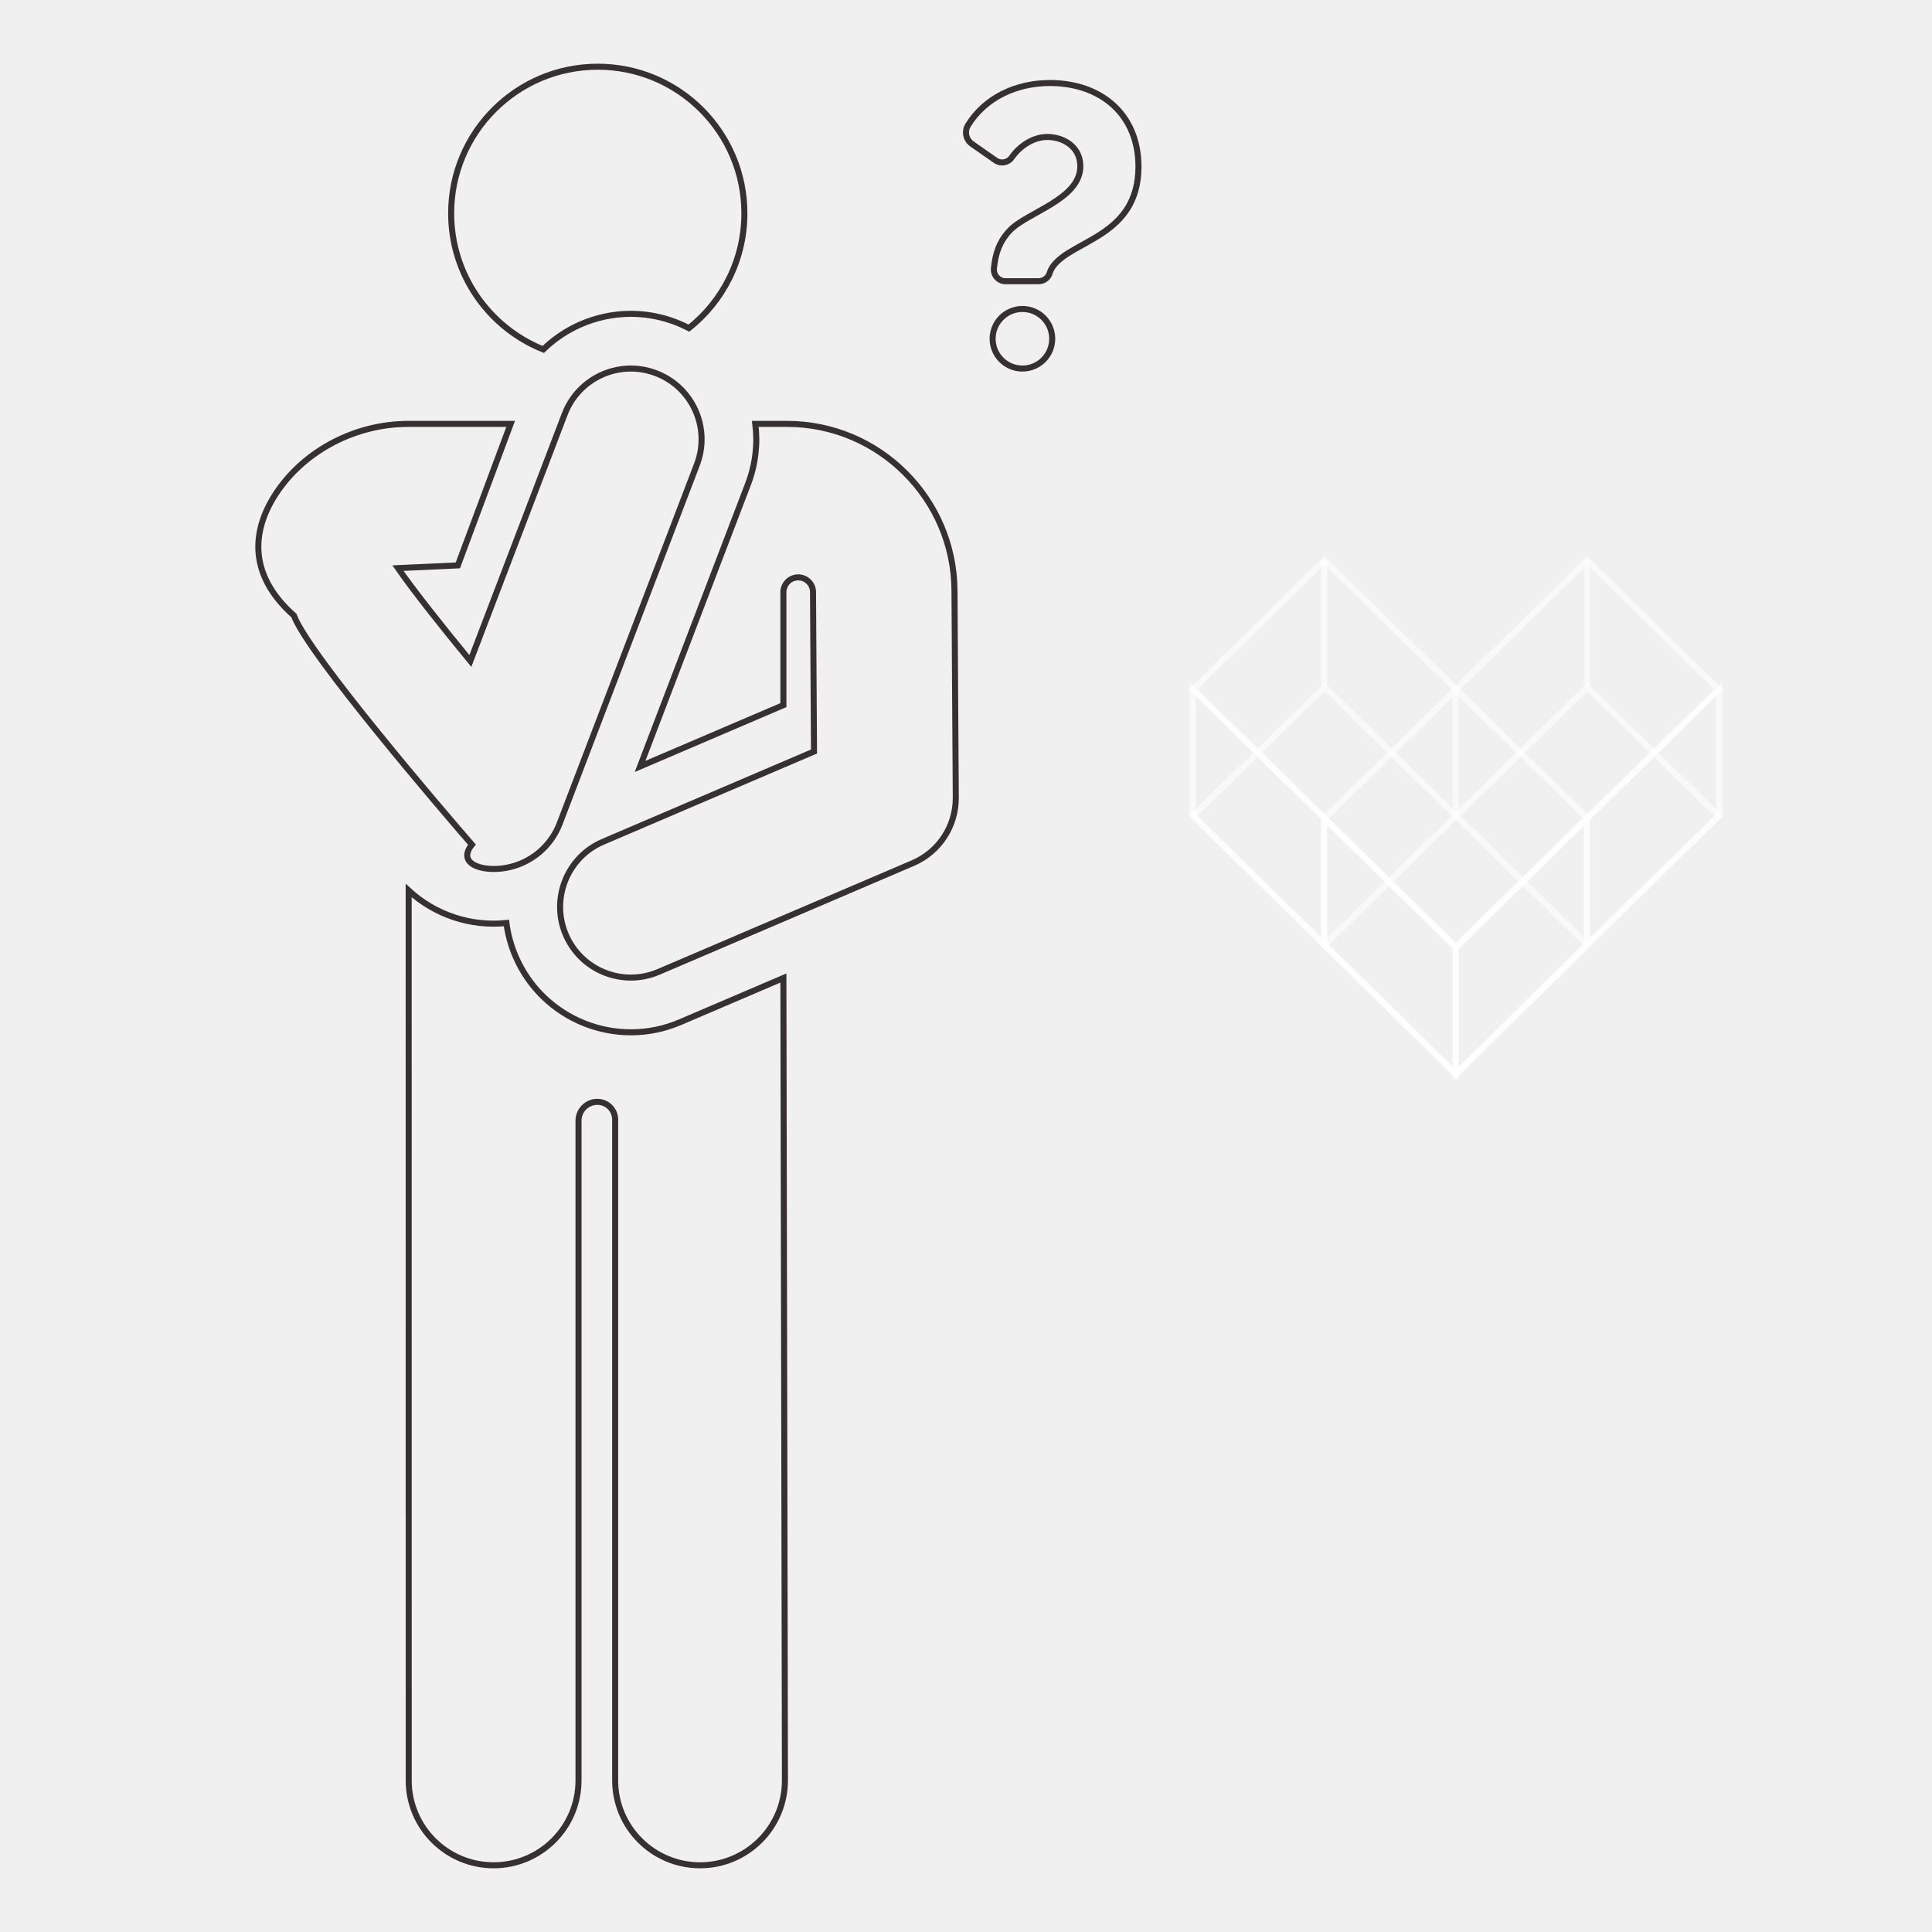
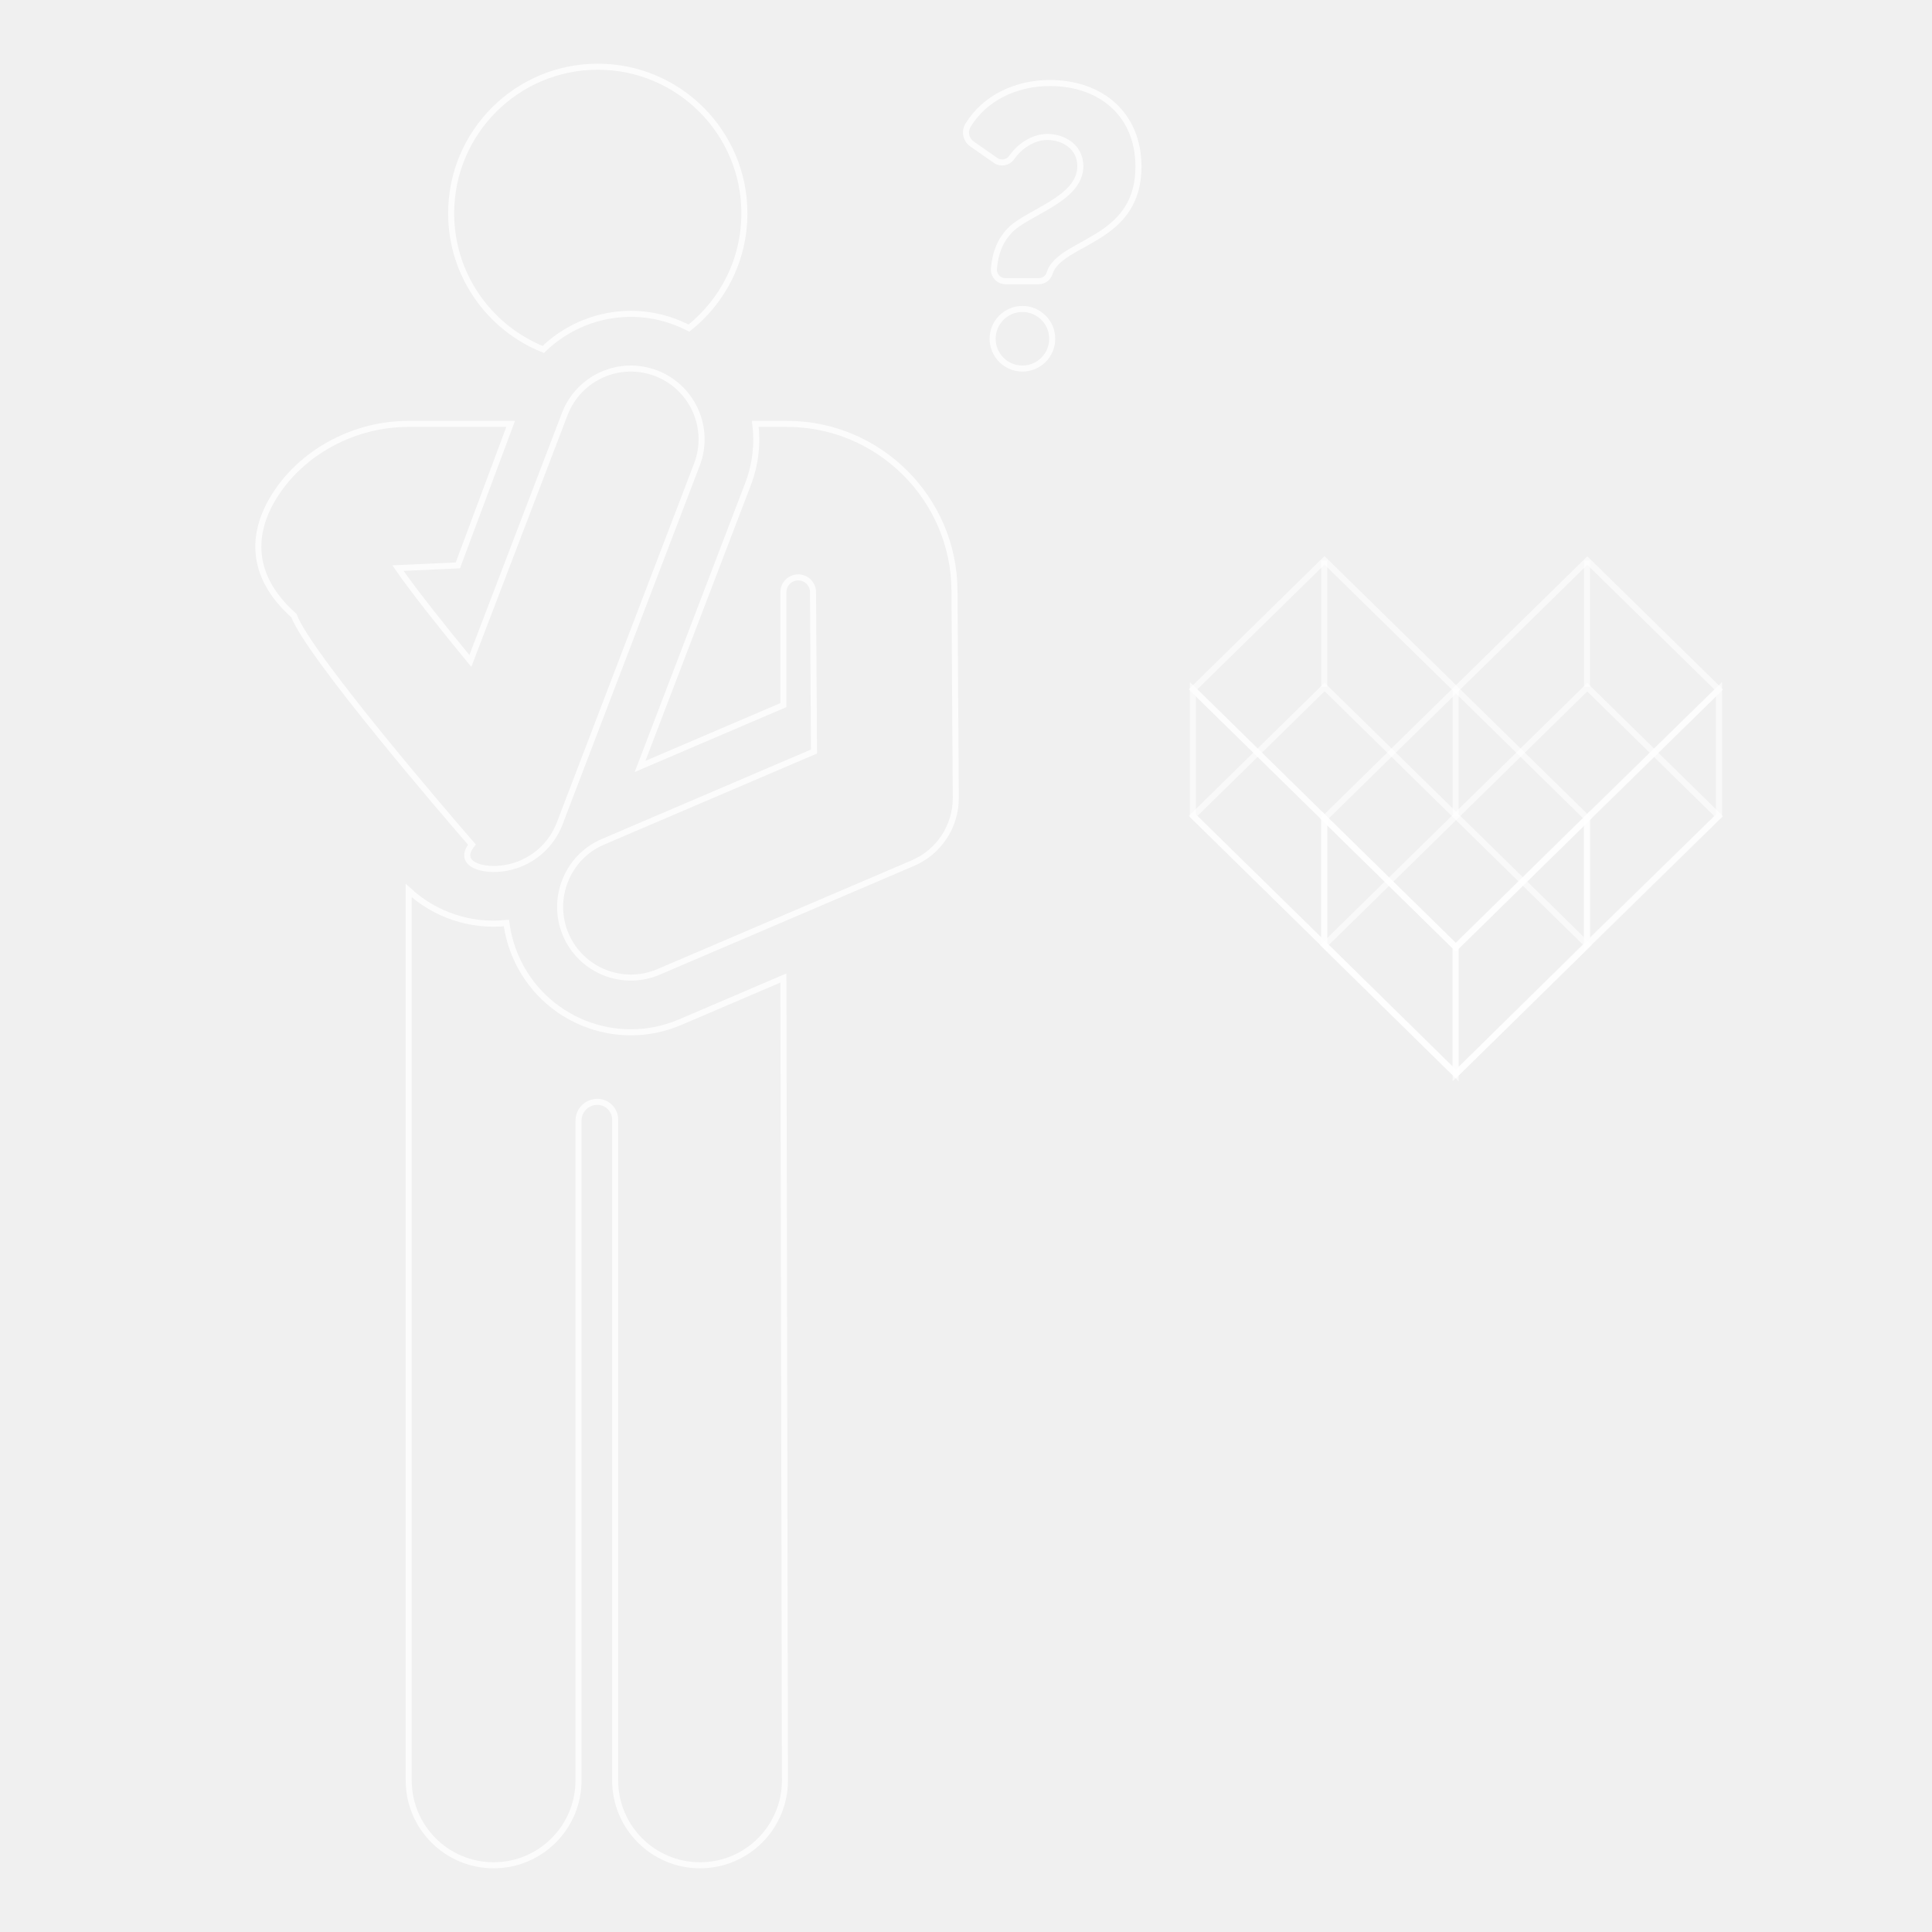
<svg xmlns="http://www.w3.org/2000/svg" xmlns:xlink="http://www.w3.org/1999/xlink" version="1.1" preserveAspectRatio="xMidYMid meet" viewBox="0 0 640 640" width="640" height="640">
  <defs>
    <path d="M228.21 108.7C239.41 99.8 246.59 86.08 246.59 70.67C246.59 43.85 224.84 22.1 198.02 22.1C171.2 22.1 149.45 43.85 149.45 70.67C149.45 91.11 162.09 108.59 179.97 115.76C192.47 103.61 211.75 100.13 228.21 108.7Z" id="e2EMvej1RW" />
    <path d="M-467.56 132.45C-477.74 132.45 -559.17 132.45 -569.35 132.45C-581.45 132.45 -593.29 135.97 -603.44 142.57C-607.22 145.04 -626.14 157.36 -660.19 179.54L-695.52 126.91C-685.55 106.61 -680 95.33 -678.9 93.07C-678.72 93.07 -678.54 93.09 -678.36 93.09C-666.61 93.09 -654.91 86.63 -649.14 74.88C-646.4 69.32 -624.56 24.87 -621.83 19.31C-618.45 12.44 -621.28 4.14 -628.15 0.77C-635.02 -2.61 -643.32 0.22 -646.69 7.09C-649.42 12.65 -671.27 57.11 -674 62.67C-675.19 65.08 -678.09 66.04 -680.46 64.87C-682.86 63.69 -683.84 60.79 -682.67 58.4C-679.94 52.84 -658.09 8.39 -655.36 2.83C-651.99 -4.04 -654.82 -12.34 -661.69 -15.71C-668.56 -19.09 -676.85 -16.26 -680.23 -9.39C-682.96 -3.83 -704.81 40.63 -707.54 46.18C-713.27 57.84 -711.35 71.29 -703.75 80.83C-705.42 84.23 -718.78 111.42 -720.45 114.82C-728.75 116.12 -736.7 121.69 -740.72 133C-742.63 138.35 -741.84 144.29 -738.67 149C-733.51 156.7 -692.15 218.31 -686.98 226.01C-682.34 232.92 -674.73 236.66 -666.98 236.66C-662.5 236.66 -657.97 235.41 -653.94 232.81C-650.1 230.33 -630.88 217.91 -596.3 195.57C-596.3 434.62 -596.29 567.42 -596.29 593.98C-596.29 616.08 -571.48 632.38 -548.2 616.55C-542.06 612.37 -538.52 605.31 -538.52 597.89C-538.52 582.24 -538.52 503.98 -538.52 363.12L-526.05 363.12C-526.05 503.98 -526.05 582.24 -526.05 597.89C-526.05 605.31 -522.51 612.37 -516.38 616.55C-493.09 632.38 -468.29 616.08 -468.29 593.98C-468.34 553.52 -468.75 229.86 -468.8 189.4C-468.8 186.63 -466.56 184.38 -463.79 184.37C-461.01 184.36 -458.75 186.59 -458.74 189.37C-458.65 207.05 -457.94 348.51 -457.85 366.2C-457.78 379.45 -447.02 390.14 -433.78 390.14C-433.74 390.14 -433.7 390.14 -433.66 390.14C-420.36 390.08 -409.64 379.25 -409.71 365.95C-409.77 354.17 -410.07 295.22 -410.6 189.13C-427.74 151.34 -446.73 132.45 -467.56 132.45Z" id="k24S4m1eio" />
    <path d="M225.31 338.61C204.22 347.63 179.79 337.85 170.76 316.74C169.22 313.15 168.24 309.45 167.76 305.76C155.72 307 144 302.94 135.38 295.01C135.38 324.49 135.39 560.3 135.39 589.78C135.39 605.31 147.98 617.9 163.51 617.9C179.04 617.9 191.64 605.31 191.64 589.78C191.64 567.92 191.64 393.09 191.64 371.24C191.64 367.79 194.43 365 197.88 365C201.14 365 203.78 367.64 203.78 370.9C203.78 392.79 203.78 567.89 203.78 589.78C203.78 605.31 216.37 617.9 231.9 617.9C247.43 617.9 260.02 605.31 260.02 589.78C259.99 572.06 259.82 483.46 259.51 323.98C238.99 332.76 227.59 337.63 225.31 338.61Z" id="afW0u3k3f" />
    <path d="M185.4 272.8C189.95 260.91 226.31 165.79 230.86 153.9C235.48 141.81 229.43 128.26 217.34 123.64C205.25 119.02 191.7 125.07 187.08 137.16C183.95 145.34 158.93 210.78 155.81 218.96C146.11 207.16 136.96 195.6 131.83 188.2C133.16 188.14 139.77 187.84 151.67 187.29C162.17 159.17 168 143.54 169.16 140.42C155.97 140.42 148.65 140.42 135.28 140.42C117.81 140.42 101.37 149.13 92.1 162.49C83.54 174.83 81.62 189.93 97.36 203.92C102.18 216.83 147.35 269.45 156.33 279.79C151.26 286.07 159.56 288.92 167.59 287.5C175.7 286.07 182.46 280.49 185.4 272.8Z" id="a24Tg8hhPm" />
    <path d="M316.18 195.53C315.99 165.14 291.13 140.42 260.73 140.42C259.68 140.42 251.26 140.42 250.21 140.42C251.03 146.96 250.3 153.78 247.79 160.37C243.55 171.46 216.27 242.81 212.03 253.89C215.2 252.53 231.02 245.76 259.51 233.58C259.51 211.14 259.51 198.67 259.51 196.17C259.51 193.52 261.61 191.35 264.26 191.27C266.91 191.18 269.15 193.22 269.32 195.86C269.32 195.86 269.32 195.86 269.32 195.86C269.62 244.02 269.46 218.49 269.65 248.95C261.41 252.48 206.84 275.82 199.75 278.85C187.74 283.99 182.41 297.9 187.42 309.61C192.52 321.53 206.3 327.03 218.19 321.94C226.61 318.34 293.98 289.52 302.4 285.92C311.08 282.21 316.68 273.66 316.62 264.22C316.61 261.94 316.54 250.5 316.4 229.91L316.19 195.57C316.19 195.55 316.18 195.54 316.18 195.53Z" id="ge84G6jtY" />
    <path d="M320.69 41.45C319.4 43.54 319.97 46.28 321.99 47.69C322.76 48.23 328.99 52.58 329.77 53.12C331.52 54.35 333.93 53.92 335.15 52.16C337.58 48.65 342.02 45.37 346.93 45.37C352.15 45.37 357.87 48.51 357.87 55.07C357.87 66.09 340.24 70.25 334.46 76.4C331.09 79.98 329.72 83.95 329.25 88.93C329.04 91.21 330.83 93.16 333.1 93.16C334.19 93.16 342.95 93.16 344.04 93.16C345.74 93.16 347.23 92.06 347.73 90.44C347.98 89.61 348.36 88.86 348.87 88.17C355.26 79.44 377.13 78.28 377.13 55.2C377.12 37.81 364.67 27.5 347.76 27.5C336.7 27.5 326.32 32.3 320.69 41.45Z" id="a1ddP7wpmG" />
    <path d="M338.69 102.35C333.24 102.35 328.82 106.77 328.82 112.22C328.82 117.67 333.24 122.09 338.69 122.09C344.14 122.09 348.56 117.67 348.56 112.22C348.56 106.77 344.14 102.35 338.69 102.35Z" id="cYiAlGBIi" />
    <path d="M438.72 271.13C490.98 219.87 520.01 191.39 525.82 185.69C525.82 185.69 525.82 185.69 525.82 185.69C551.94 211.32 566.46 225.56 569.36 228.41C569.36 228.41 569.36 228.41 569.36 228.41C517.11 279.68 488.07 308.16 482.27 313.85C482.27 313.85 482.27 313.85 482.27 313.85C456.14 288.22 441.62 273.98 438.72 271.13C438.72 271.13 438.72 271.13 438.72 271.13Z" id="f3rLlUofNb" />
    <path d="M438.72 271.13C490.98 219.87 520.01 191.39 525.82 185.69C525.82 185.69 525.82 185.69 525.82 185.69C551.94 211.32 566.46 225.56 569.36 228.41C569.36 228.41 569.36 228.41 569.36 228.41C517.11 279.68 488.07 308.16 482.27 313.85C482.27 313.85 482.27 313.85 482.27 313.85C456.14 288.22 441.62 273.98 438.72 271.13C438.72 271.13 438.72 271.13 438.72 271.13Z" id="d3pWuL3qZ" />
    <path d="M482.31 313.77C430.05 262.51 401.02 234.03 395.21 228.34C395.21 228.34 395.21 228.34 395.21 228.34C421.34 202.7 435.86 188.46 438.76 185.62C438.76 185.62 438.76 185.62 438.76 185.62C491.02 236.88 520.05 265.36 525.85 271.06C525.85 271.06 525.85 271.06 525.85 271.06C499.73 296.69 485.21 310.93 482.31 313.77C482.31 313.77 482.31 313.77 482.31 313.77Z" id="be8zEtez" />
    <path d="M482.31 313.77C430.05 262.51 401.02 234.03 395.21 228.34C395.21 228.34 395.21 228.34 395.21 228.34C421.34 202.7 435.86 188.46 438.76 185.62C438.76 185.62 438.76 185.62 438.76 185.62C491.02 236.88 520.05 265.36 525.85 271.06C525.85 271.06 525.85 271.06 525.85 271.06C499.73 296.69 485.21 310.93 482.31 313.77C482.31 313.77 482.31 313.77 482.31 313.77Z" id="aoFmcCRiA" />
    <path d="M438.69 313.09C490.95 261.82 519.98 233.34 525.79 227.65C525.79 227.65 525.79 227.65 525.79 227.65C551.91 253.28 566.43 267.52 569.33 270.37C569.33 270.37 569.33 270.37 569.33 270.37C517.08 321.63 488.05 350.11 482.24 355.81C482.24 355.81 482.24 355.81 482.24 355.81C456.11 330.18 441.6 315.94 438.69 313.09C438.69 313.09 438.69 313.09 438.69 313.09Z" id="aEjNXYeHV" />
    <path d="M438.69 313.09C490.95 261.82 519.98 233.34 525.79 227.65C525.79 227.65 525.79 227.65 525.79 227.65C551.91 253.28 566.43 267.52 569.33 270.37C569.33 270.37 569.33 270.37 569.33 270.37C517.08 321.63 488.05 350.11 482.24 355.81C482.24 355.81 482.24 355.81 482.24 355.81C456.11 330.18 441.6 315.94 438.69 313.09C438.69 313.09 438.69 313.09 438.69 313.09Z" id="bfpOBiSuU" />
    <path d="M482.34 355.73C430.08 304.47 401.05 275.99 395.24 270.29C395.24 270.29 395.24 270.29 395.24 270.29C421.37 244.66 435.89 230.42 438.79 227.57C438.79 227.57 438.79 227.57 438.79 227.57C491.04 278.84 520.08 307.32 525.88 313.01C525.88 313.01 525.88 313.01 525.88 313.01C499.75 338.64 485.24 352.88 482.34 355.73C482.34 355.73 482.34 355.73 482.34 355.73Z" id="dmum6pP4S" />
    <path d="M482.34 355.73C430.08 304.47 401.05 275.99 395.24 270.29C395.24 270.29 395.24 270.29 395.24 270.29C421.37 244.66 435.89 230.42 438.79 227.57C438.79 227.57 438.79 227.57 438.79 227.57C491.04 278.84 520.08 307.32 525.88 313.01C525.88 313.01 525.88 313.01 525.88 313.01C499.75 338.64 485.24 352.88 482.34 355.73C482.34 355.73 482.34 355.73 482.34 355.73Z" id="i2vq5jXWSO" />
    <path d="M438.67 312.89L438.67 271L395.15 228.31L395.15 270.2L438.67 312.89Z" id="b2c0W5pbWq" />
    <path d="M438.67 312.89L438.67 271L395.15 228.31L395.15 270.2L438.67 312.89Z" id="fSLyxQu5E" />
    <path d="M438.67 312.89L438.67 271L482.19 313.7L482.19 355.78L438.67 312.89Z" id="c2jRgcPxGv" />
    <path d="M438.67 312.89L438.67 271L482.19 313.7L482.19 355.78L438.67 312.89Z" id="a6TEZjrMRI" />
    <path d="M525.71 312.89L525.71 271L569.44 228.31L569.44 270.2L525.71 312.89Z" id="jEQKDqxvZ" />
    <path d="M525.71 312.89L525.71 271L569.44 228.31L569.44 270.2L525.71 312.89Z" id="k1i1LcZKm" />
    <path d="M525.71 312.89L482.19 355.78L482.19 313.7L525.71 271L525.71 312.89Z" id="cDF89JrOl" />
    <path d="M525.71 312.89L482.19 355.78L482.19 313.7L525.71 271L525.71 312.89Z" id="aPk8e8uOR" />
    <path d="M438.67 185.62L438.67 227.5" id="a96zQlKVC3" />
    <path d="M438.67 185.62L438.67 227.5" id="b18PbgVeY4" />
    <path d="M525.71 185.62L525.71 227.5" id="hEnoH8fHj" />
    <path d="M525.71 185.62L525.71 227.5" id="aBPs5Imkz" />
    <path d="M482.19 228.11L482.19 270.4" id="a14AlymQYT" />
    <path d="M482.19 228.11L482.19 270.4" id="a5wTmGWSA3" />
  </defs>
  <g>
    <g>
      <use xlink:href="#e2EMvej1RW" opacity="1" fill="#ffffff" fill-opacity="0" />
      <g>
-         <use xlink:href="#e2EMvej1RW" opacity="1" fill-opacity="0" stroke="#090000" stroke-width="2" stroke-opacity="0.8" />
+         <use xlink:href="#e2EMvej1RW" opacity="1" fill-opacity="0" stroke="#ffffff" stroke-width="2" stroke-opacity="0.8" />
      </g>
    </g>
    <g>
      <use xlink:href="#k24S4m1eio" opacity="1" fill="#ffffff" fill-opacity="0" />
      <g>
-         <use xlink:href="#k24S4m1eio" opacity="1" fill-opacity="0" stroke="#090000" stroke-width="2" stroke-opacity="0.8" />
+         <use xlink:href="#k24S4m1eio" opacity="1" fill-opacity="0" stroke="#ffffff" stroke-width="2" stroke-opacity="0.8" />
      </g>
    </g>
    <g>
      <use xlink:href="#afW0u3k3f" opacity="1" fill="#ffffff" fill-opacity="0" />
      <g>
-         <use xlink:href="#afW0u3k3f" opacity="1" fill-opacity="0" stroke="#090000" stroke-width="2" stroke-opacity="0.8" />
+         <use xlink:href="#afW0u3k3f" opacity="1" fill-opacity="0" stroke="#ffffff" stroke-width="2" stroke-opacity="0.8" />
      </g>
    </g>
    <g>
      <use xlink:href="#a24Tg8hhPm" opacity="1" fill="#ffffff" fill-opacity="0" />
      <g>
-         <use xlink:href="#a24Tg8hhPm" opacity="1" fill-opacity="0" stroke="#090000" stroke-width="2" stroke-opacity="0.8" />
+         <use xlink:href="#a24Tg8hhPm" opacity="1" fill-opacity="0" stroke="#ffffff" stroke-width="2" stroke-opacity="0.8" />
      </g>
    </g>
    <g>
      <use xlink:href="#ge84G6jtY" opacity="1" fill="#ffffff" fill-opacity="0" />
      <g>
-         <use xlink:href="#ge84G6jtY" opacity="1" fill-opacity="0" stroke="#090000" stroke-width="2" stroke-opacity="0.8" />
+         <use xlink:href="#ge84G6jtY" opacity="1" fill-opacity="0" stroke="#ffffff" stroke-width="2" stroke-opacity="0.8" />
      </g>
    </g>
    <g>
      <use xlink:href="#a1ddP7wpmG" opacity="1" fill="#ffffff" fill-opacity="0" />
      <g>
-         <use xlink:href="#a1ddP7wpmG" opacity="1" fill-opacity="0" stroke="#090000" stroke-width="2" stroke-opacity="0.8" />
+         <use xlink:href="#a1ddP7wpmG" opacity="1" fill-opacity="0" stroke="#ffffff" stroke-width="2" stroke-opacity="0.8" />
      </g>
    </g>
    <g>
      <use xlink:href="#cYiAlGBIi" opacity="1" fill="#ffffff" fill-opacity="0" />
      <g>
-         <use xlink:href="#cYiAlGBIi" opacity="1" fill-opacity="0" stroke="#090000" stroke-width="2" stroke-opacity="0.8" />
+         <use xlink:href="#cYiAlGBIi" opacity="1" fill-opacity="0" stroke="#ffffff" stroke-width="2" stroke-opacity="0.8" />
      </g>
    </g>
    <g>
      <use xlink:href="#f3rLlUofNb" opacity="1" fill="#000000" fill-opacity="0" />
      <g>
        <use xlink:href="#f3rLlUofNb" opacity="1" fill-opacity="0" stroke="#ffffff" stroke-width="1" stroke-opacity="0" />
      </g>
    </g>
    <g>
      <use xlink:href="#d3pWuL3qZ" opacity="1" fill="#000000" fill-opacity="0" />
      <g>
        <use xlink:href="#d3pWuL3qZ" opacity="1" fill-opacity="0" stroke="#ffffff" stroke-width="2" stroke-opacity="0.62" />
      </g>
    </g>
    <g>
      <use xlink:href="#be8zEtez" opacity="1" fill="#000000" fill-opacity="0" />
      <g>
        <use xlink:href="#be8zEtez" opacity="1" fill-opacity="0" stroke="#ffffff" stroke-width="1" stroke-opacity="0" />
      </g>
    </g>
    <g>
      <use xlink:href="#aoFmcCRiA" opacity="1" fill="#000000" fill-opacity="0" />
      <g>
        <use xlink:href="#aoFmcCRiA" opacity="1" fill-opacity="0" stroke="#ffffff" stroke-width="2" stroke-opacity="0.62" />
      </g>
    </g>
    <g>
      <use xlink:href="#aEjNXYeHV" opacity="1" fill="#000000" fill-opacity="0" />
      <g>
        <use xlink:href="#aEjNXYeHV" opacity="1" fill-opacity="0" stroke="#ffffff" stroke-width="1" stroke-opacity="0" />
      </g>
    </g>
    <g>
      <use xlink:href="#bfpOBiSuU" opacity="1" fill="#000000" fill-opacity="0" />
      <g>
        <use xlink:href="#bfpOBiSuU" opacity="1" fill-opacity="0" stroke="#ffffff" stroke-width="2" stroke-opacity="0.62" />
      </g>
    </g>
    <g>
      <use xlink:href="#dmum6pP4S" opacity="1" fill="#000000" fill-opacity="0" />
      <g>
        <use xlink:href="#dmum6pP4S" opacity="1" fill-opacity="0" stroke="#ffffff" stroke-width="1" stroke-opacity="0" />
      </g>
    </g>
    <g>
      <use xlink:href="#i2vq5jXWSO" opacity="1" fill="#000000" fill-opacity="0" />
      <g>
        <use xlink:href="#i2vq5jXWSO" opacity="1" fill-opacity="0" stroke="#ffffff" stroke-width="2" stroke-opacity="0.62" />
      </g>
    </g>
    <g>
      <use xlink:href="#b2c0W5pbWq" opacity="1" fill="#000000" fill-opacity="0" />
      <g>
        <use xlink:href="#b2c0W5pbWq" opacity="1" fill-opacity="0" stroke="#ffffff" stroke-width="1" stroke-opacity="0" />
      </g>
    </g>
    <g>
      <use xlink:href="#fSLyxQu5E" opacity="1" fill="#000000" fill-opacity="0" />
      <g>
        <use xlink:href="#fSLyxQu5E" opacity="1" fill-opacity="0" stroke="#ffffff" stroke-width="2" stroke-opacity="0.62" />
      </g>
    </g>
    <g>
      <use xlink:href="#c2jRgcPxGv" opacity="1" fill="#000000" fill-opacity="0" />
      <g>
        <use xlink:href="#c2jRgcPxGv" opacity="1" fill-opacity="0" stroke="#ffffff" stroke-width="1" stroke-opacity="0" />
      </g>
    </g>
    <g>
      <use xlink:href="#a6TEZjrMRI" opacity="1" fill="#000000" fill-opacity="0" />
      <g>
        <use xlink:href="#a6TEZjrMRI" opacity="1" fill-opacity="0" stroke="#ffffff" stroke-width="2" stroke-opacity="0.62" />
      </g>
    </g>
    <g>
      <use xlink:href="#jEQKDqxvZ" opacity="1" fill="#000000" fill-opacity="0" />
      <g>
        <use xlink:href="#jEQKDqxvZ" opacity="1" fill-opacity="0" stroke="#ffffff" stroke-width="1" stroke-opacity="0" />
      </g>
    </g>
    <g>
      <use xlink:href="#k1i1LcZKm" opacity="1" fill="#000000" fill-opacity="0" />
      <g>
        <use xlink:href="#k1i1LcZKm" opacity="1" fill-opacity="0" stroke="#ffffff" stroke-width="2" stroke-opacity="0.62" />
      </g>
    </g>
    <g>
      <use xlink:href="#cDF89JrOl" opacity="1" fill="#000000" fill-opacity="0" />
      <g>
        <use xlink:href="#cDF89JrOl" opacity="1" fill-opacity="0" stroke="#ffffff" stroke-width="1" stroke-opacity="0" />
      </g>
    </g>
    <g>
      <use xlink:href="#aPk8e8uOR" opacity="1" fill="#000000" fill-opacity="0" />
      <g>
        <use xlink:href="#aPk8e8uOR" opacity="1" fill-opacity="0" stroke="#ffffff" stroke-width="2" stroke-opacity="0.62" />
      </g>
    </g>
    <g>
      <use xlink:href="#a96zQlKVC3" opacity="1" fill="#000000" fill-opacity="0" />
      <g>
        <use xlink:href="#a96zQlKVC3" opacity="1" fill-opacity="0" stroke="#ffffff" stroke-width="1" stroke-opacity="0" />
      </g>
    </g>
    <g>
      <use xlink:href="#b18PbgVeY4" opacity="1" fill="#000000" fill-opacity="0" />
      <g>
        <use xlink:href="#b18PbgVeY4" opacity="1" fill-opacity="0" stroke="#ffffff" stroke-width="2" stroke-opacity="0.62" />
      </g>
    </g>
    <g>
      <use xlink:href="#hEnoH8fHj" opacity="1" fill="#000000" fill-opacity="0" />
      <g>
        <use xlink:href="#hEnoH8fHj" opacity="1" fill-opacity="0" stroke="#ffffff" stroke-width="1" stroke-opacity="0" />
      </g>
    </g>
    <g>
      <use xlink:href="#aBPs5Imkz" opacity="1" fill="#000000" fill-opacity="0" />
      <g>
        <use xlink:href="#aBPs5Imkz" opacity="1" fill-opacity="0" stroke="#ffffff" stroke-width="2" stroke-opacity="0.62" />
      </g>
    </g>
    <g>
      <use xlink:href="#a14AlymQYT" opacity="1" fill="#000000" fill-opacity="0" />
      <g>
        <use xlink:href="#a14AlymQYT" opacity="1" fill-opacity="0" stroke="#ffffff" stroke-width="1" stroke-opacity="0" />
      </g>
    </g>
    <g>
      <use xlink:href="#a5wTmGWSA3" opacity="1" fill="#000000" fill-opacity="0" />
      <g>
        <use xlink:href="#a5wTmGWSA3" opacity="1" fill-opacity="0" stroke="#ffffff" stroke-width="2" stroke-opacity="0.62" />
      </g>
    </g>
  </g>
</svg>
